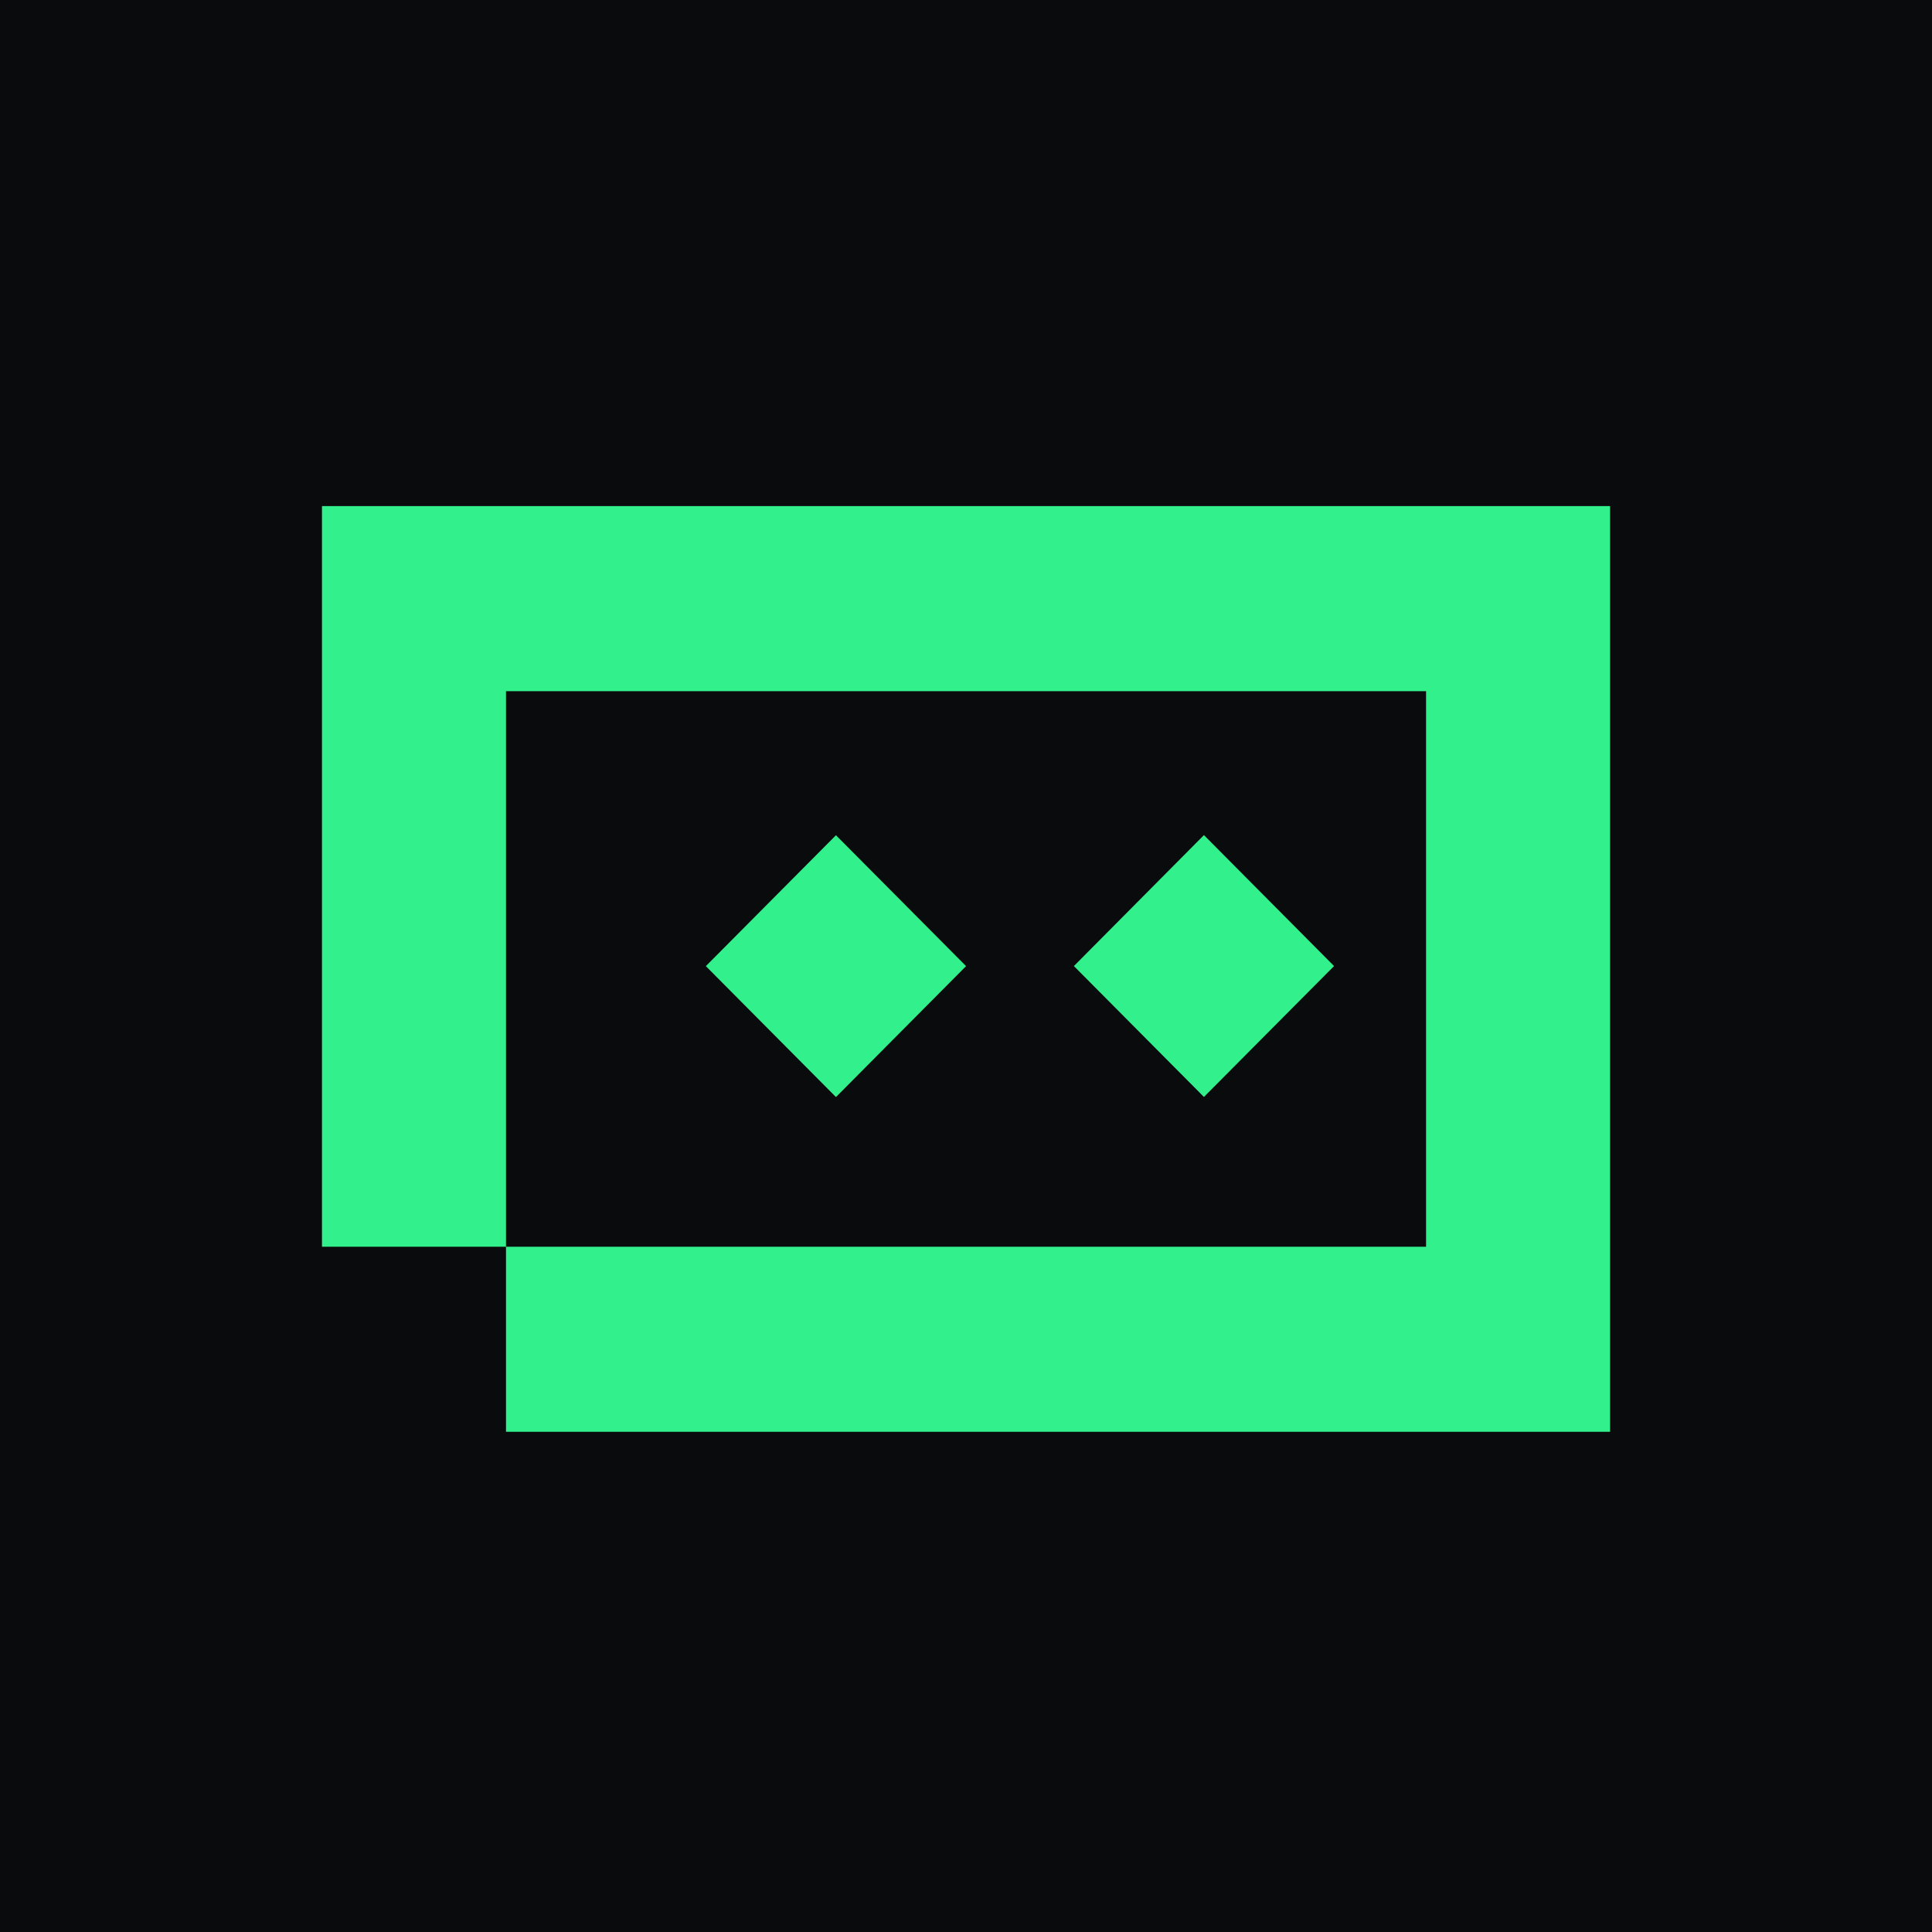
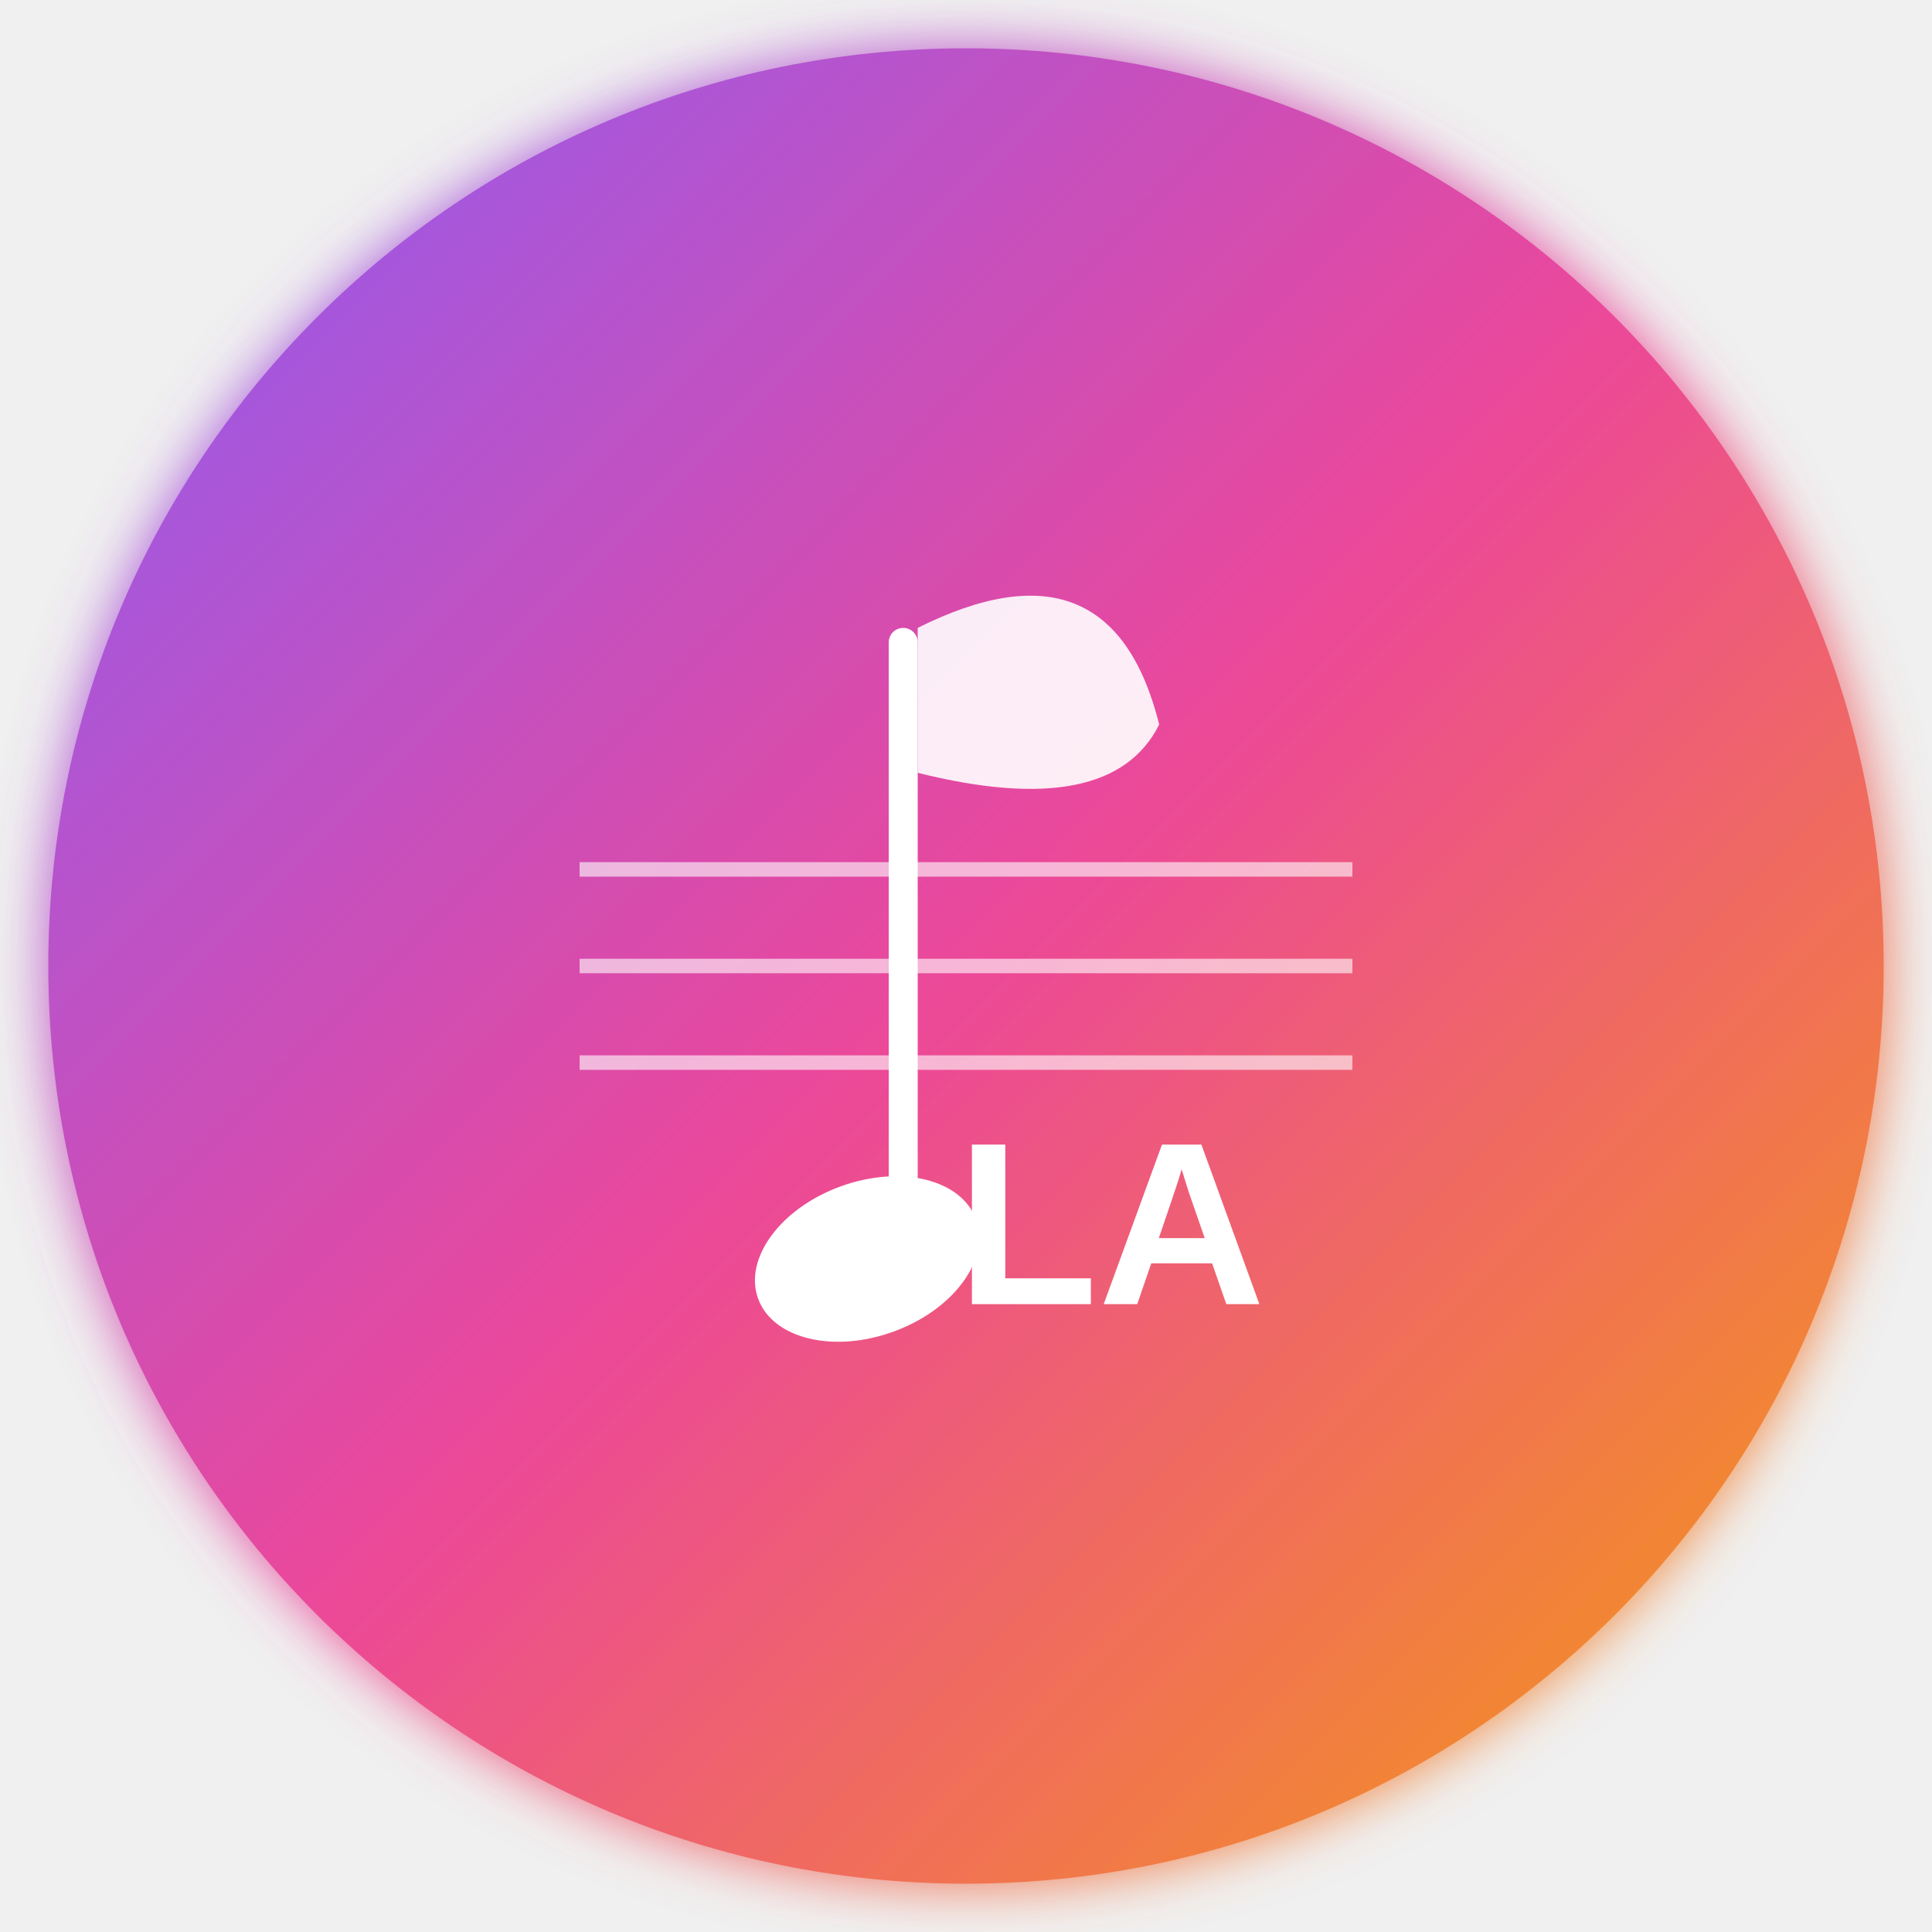
- <svg xmlns="http://www.w3.org/2000/svg" width="32" height="32" viewBox="0 0 32 32" fill="none">
-   <rect width="32" height="32" fill="#0A0B0D" />
-   <path d="M26.668 23.715H8.381V20.65H5.333V8.382H26.668V23.715ZM8.381 20.65H23.62V11.448H8.381V20.65ZM16.001 16.002L13.846 18.171L11.691 16.002L13.846 13.834L16.001 16.002ZM22.096 16.001L19.941 18.169L17.787 16.001L19.941 13.832L22.096 16.001Z" fill="#32F08C" />
+ <svg xmlns="http://www.w3.org/2000/svg" viewBox="0 0 200 200" width="200" height="200">
+   <defs>
+     <linearGradient id="logoGradient" x1="0%" y1="0%" x2="100%" y2="100%">
+       <stop offset="0%" style="stop-color:#8B5CF6;stop-opacity:1" />
+       <stop offset="50%" style="stop-color:#EC4899;stop-opacity:1" />
+       <stop offset="100%" style="stop-color:#F59E0B;stop-opacity:1" />
+     </linearGradient>
+     <filter id="glow">
+       <feGaussianBlur stdDeviation="3" result="coloredBlur" />
+       <feMerge>
+         <feMergeNode in="coloredBlur" />
+         <feMergeNode in="SourceGraphic" />
+       </feMerge>
+     </filter>
+   </defs>
+   <circle cx="100" cy="100" r="95" fill="url(#logoGradient)" filter="url(#glow)" />
+   <g transform="translate(100,100)" fill="white">
+     <ellipse cx="-20" cy="25" rx="12" ry="8" transform="rotate(-20)" />
+     <rect x="-8" y="-35" width="3" height="60" rx="1.5" />
+     <path d="M -5 -35 Q 15 -45 20 -25 Q 15 -15 -5 -20 Z" opacity="0.9" />
+     <g opacity="0.6" stroke="white" stroke-width="1.5" fill="none">
+       <line x1="-40" y1="-10" x2="40" y2="-10" />
+       <line x1="-40" y1="0" x2="40" y2="0" />
+       <line x1="-40" y1="10" x2="40" y2="10" />
+     </g>
+     <text x="15" y="35" font-family="Arial, sans-serif" font-size="24" font-weight="bold" fill="white" text-anchor="middle">LA</text>
+   </g>
</svg>
